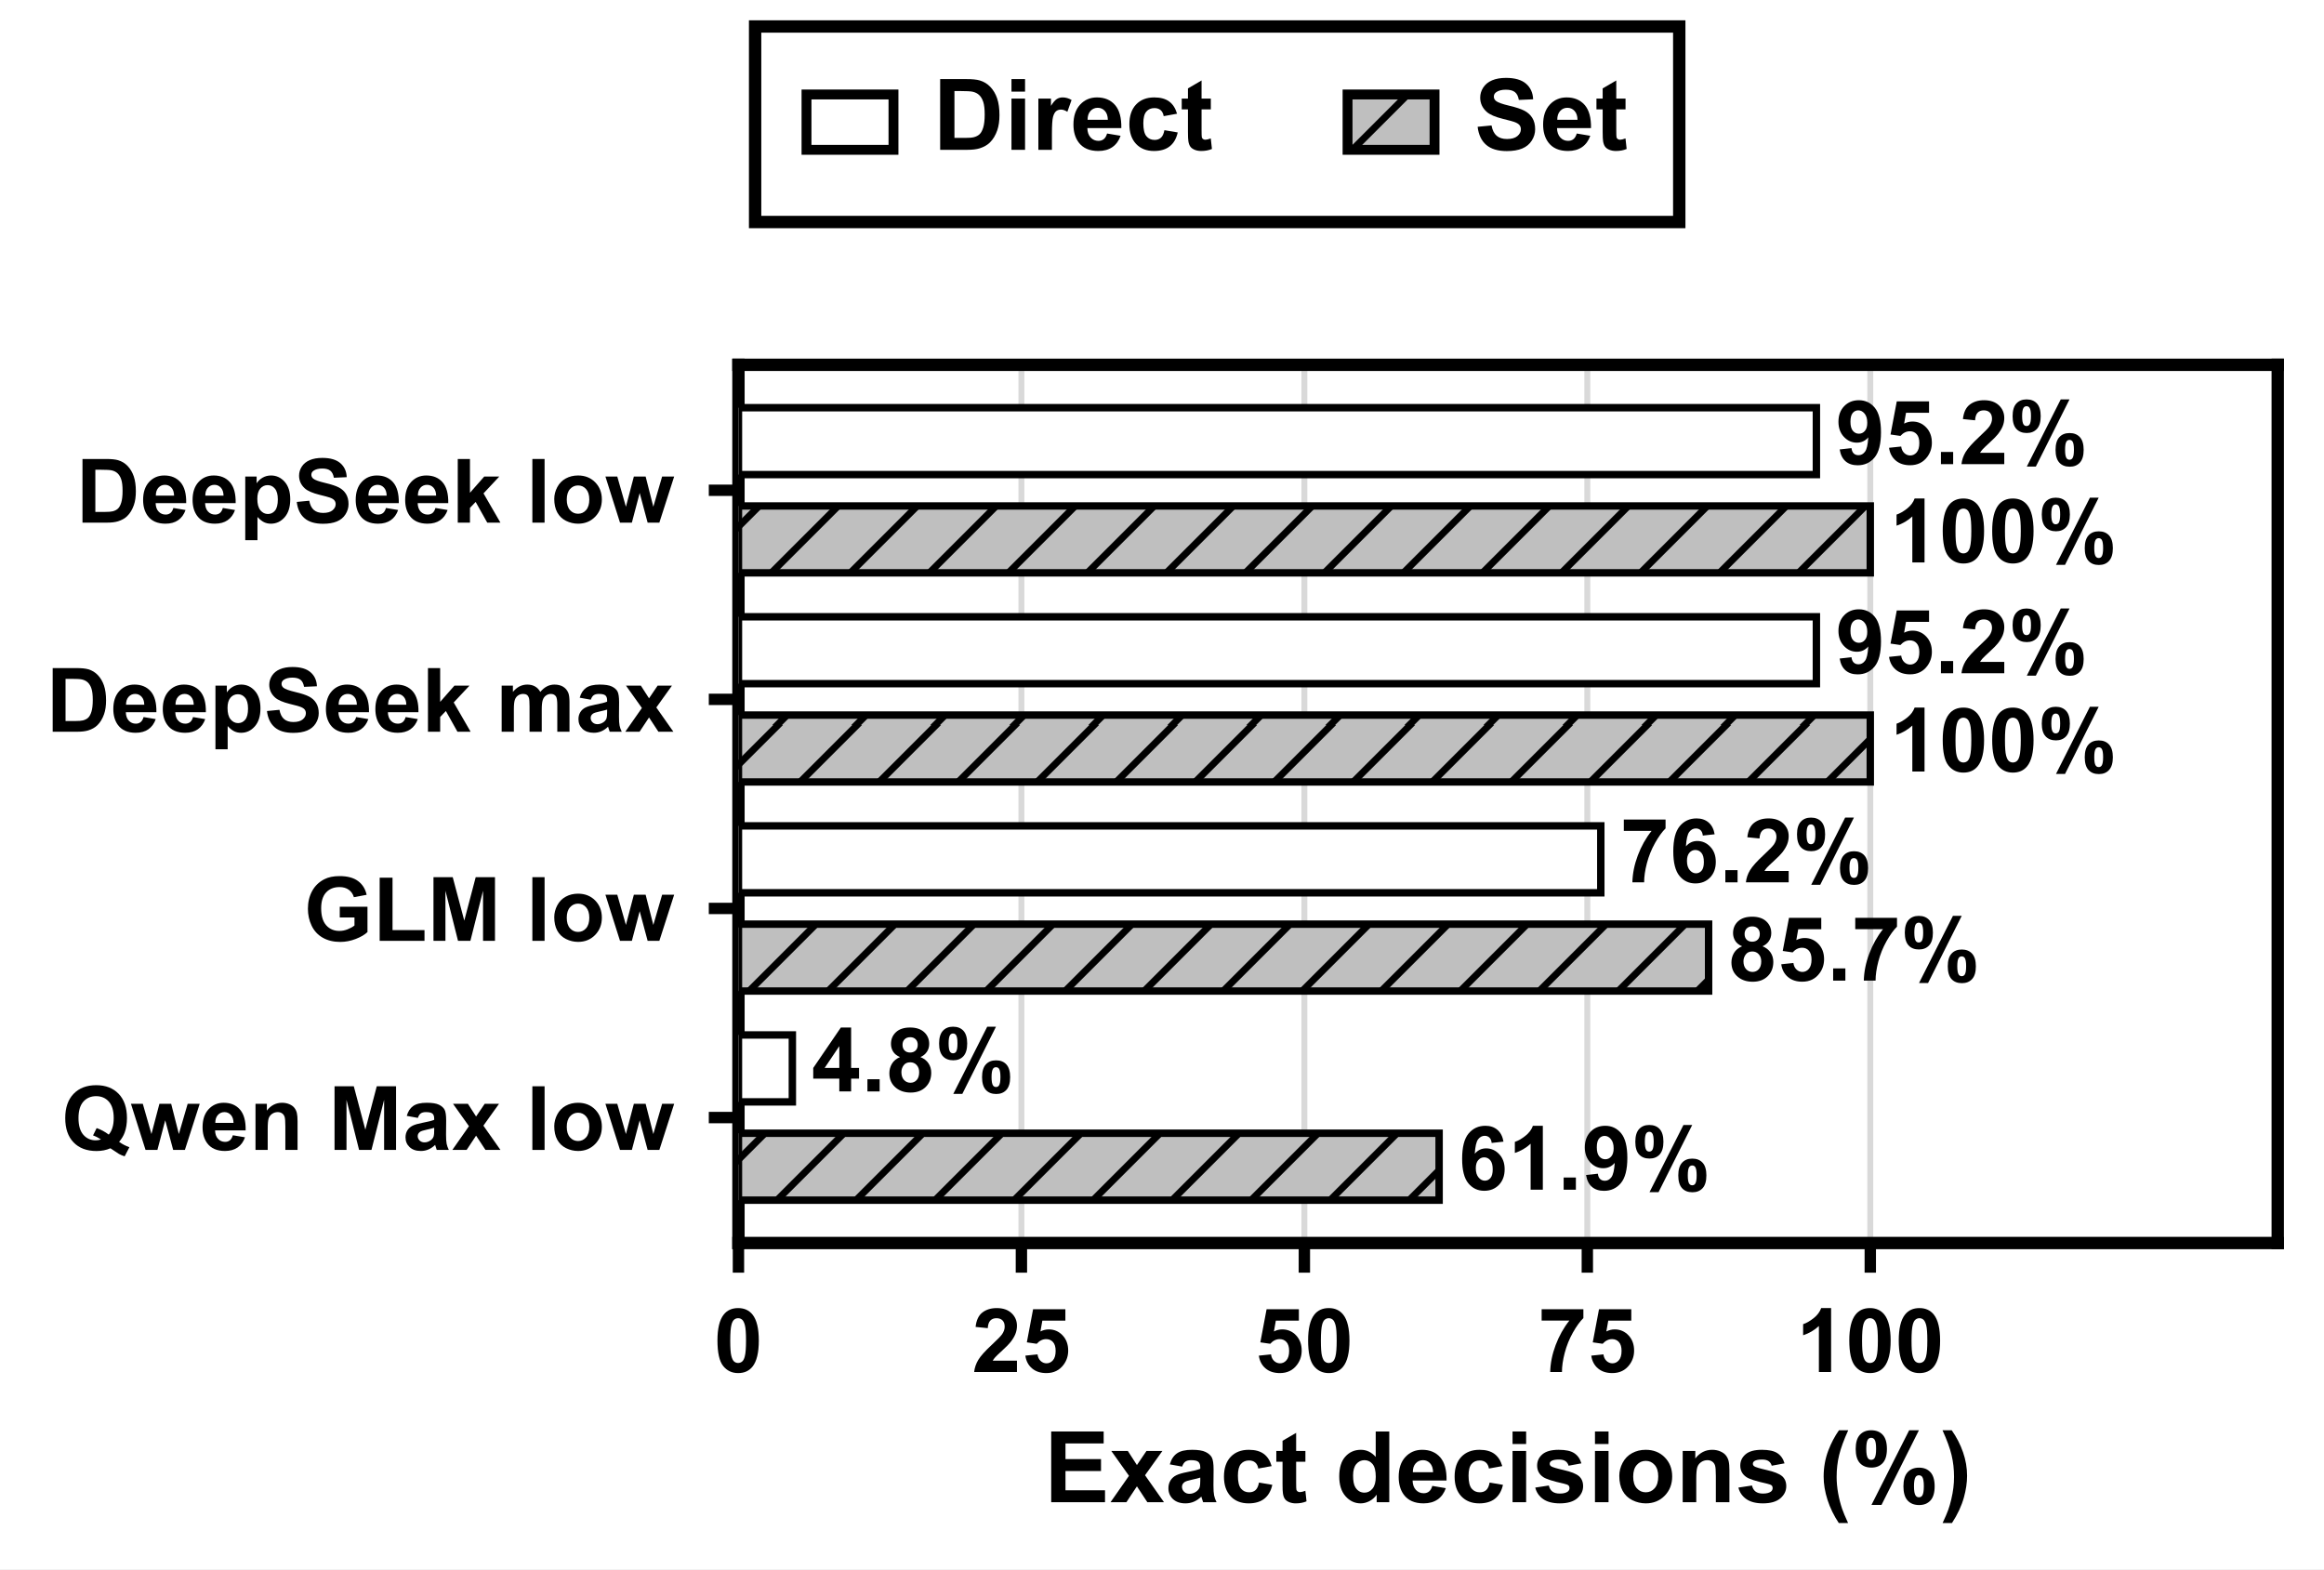
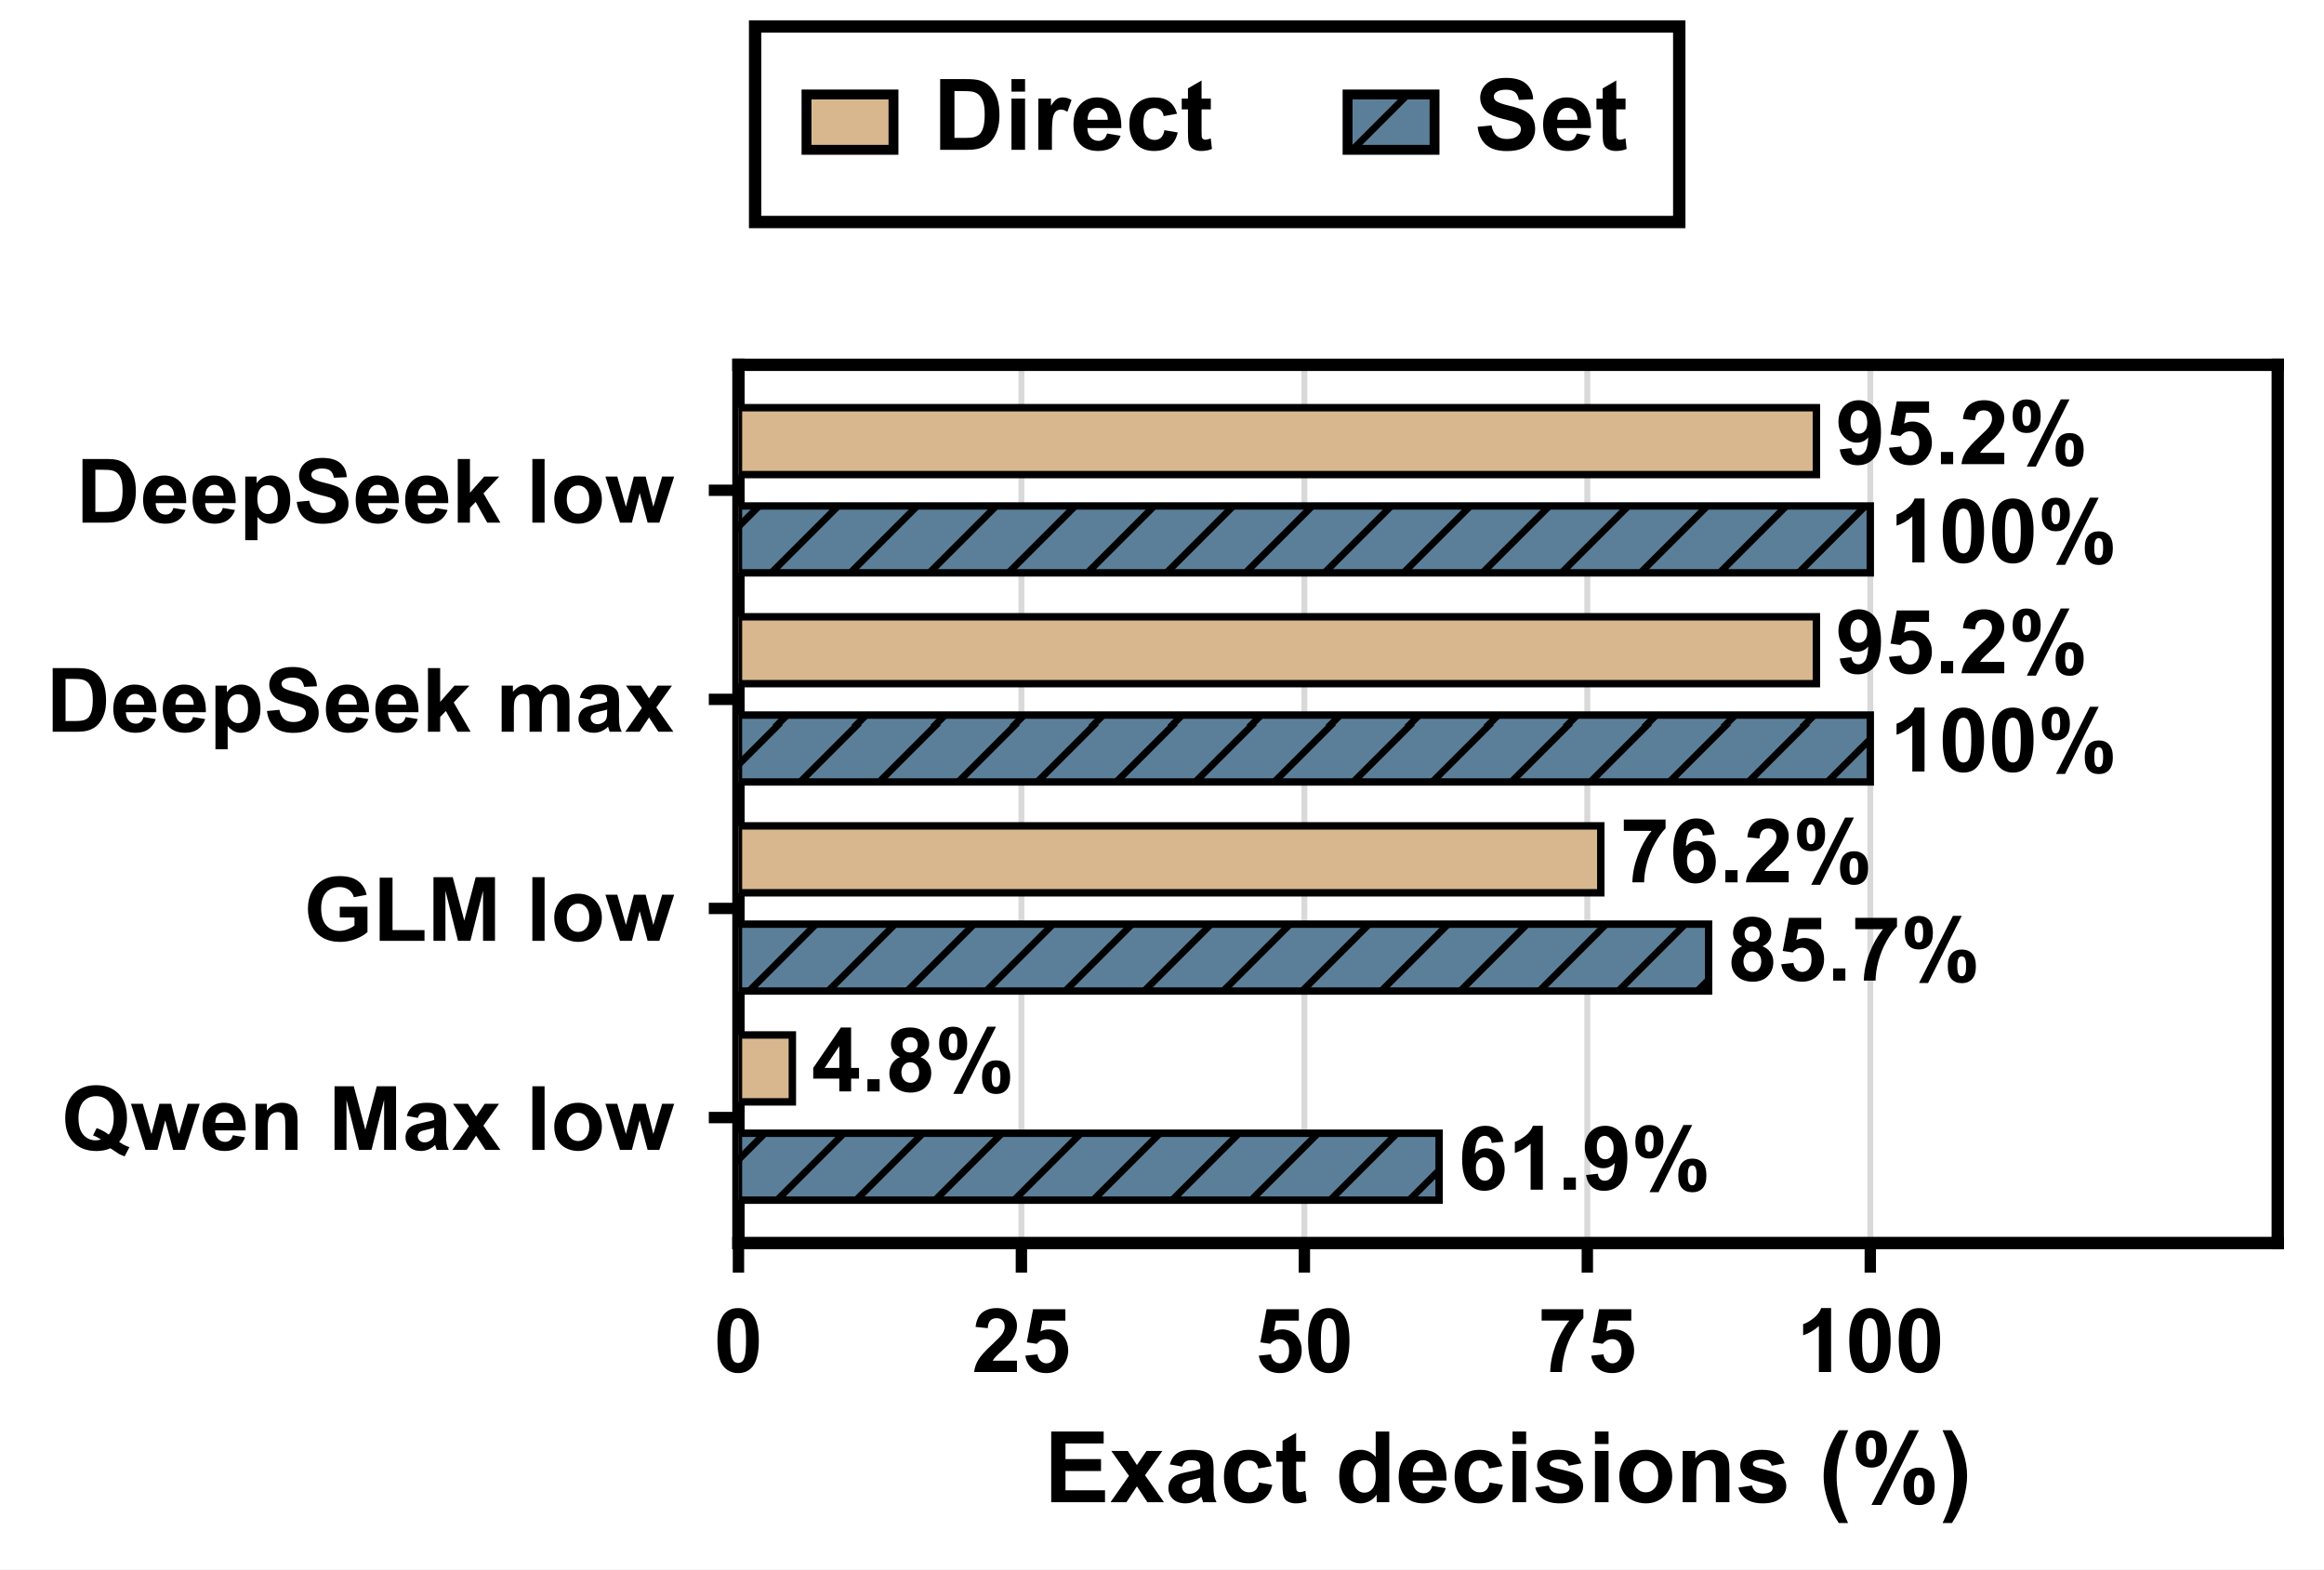
<svg xmlns="http://www.w3.org/2000/svg" xmlns:xlink="http://www.w3.org/1999/xlink" width="235.144pt" height="158.788pt" viewBox="0 0 235.144 158.788" version="1.1">
  <defs>
    <style type="text/css">*{stroke-linejoin: round; stroke-linecap: butt}</style>
  </defs>
  <g id="figure_1">
    <g id="patch_1">
      <path d="M 0 158.788  L 235.144 158.788  L 235.144 0  L 0 0  z " style="fill: #ffffff" />
    </g>
    <g id="axes_1">
      <g id="patch_2">
        <path d="M 74.717 125.777  L 230.464 125.777  L 230.464 36.914  L 74.717 36.914  z " style="fill: #ffffff" />
      </g>
      <g id="matplotlib.axis_1">
        <g id="xtick_1">
          <g id="line2d_1">
-             <path d="M 74.717 125.777  L 74.717 36.914  " clip-path="url(#p989988ab02)" style="fill: none; stroke: #d9d9d9; stroke-width: 0.6; stroke-linecap: round" />
+             <path d="M 74.717 125.777  L 74.717 36.914  " clip-path="url(#p3ed8a29fcd)" style="fill: none; stroke: #d9d9d9; stroke-width: 0.6; stroke-linecap: round" />
          </g>
          <g id="line2d_2">
            <defs>
-               <path id="mf1ae129753" d="M 0 0  L 0 3  " style="stroke: #000000; stroke-width: 1.15" />
+               <path id="m4272222b50" d="M 0 0  L 0 3  " style="stroke: #000000; stroke-width: 1.15" />
            </defs>
            <g>
-               <use xlink:href="#mf1ae129753" x="74.717" y="125.777" style="stroke: #000000; stroke-width: 1.15" />
+               <use xlink:href="#m4272222b50" x="74.717" y="125.777" style="stroke: #000000; stroke-width: 1.15" />
            </g>
          </g>
          <g id="text_1">
            <g transform="translate(72.21477 138.829) scale(0.09 -0.09)">
              <defs>
                <path id="Arial-BoldMT-13" d="M 1756 4600  Q 2422 4600 2797 4125  Q 3244 3563 3244 2259  Q 3244 959 2794 391  Q 2422 -78 1756 -78  Q 1088 -78 678 436  Q 269 950 269 2269  Q 269 3563 719 4131  Q 1091 4600 1756 4600  z M 1756 3872  Q 1597 3872 1472 3770  Q 1347 3669 1278 3406  Q 1188 3066 1188 2259  Q 1188 1453 1269 1151  Q 1350 850 1473 750  Q 1597 650 1756 650  Q 1916 650 2041 751  Q 2166 853 2234 1116  Q 2325 1453 2325 2259  Q 2325 3066 2244 3367  Q 2163 3669 2039 3770  Q 1916 3872 1756 3872  z " transform="scale(0.015625)" />
              </defs>
              <use xlink:href="#Arial-BoldMT-13" />
            </g>
          </g>
        </g>
        <g id="xtick_2">
          <g id="line2d_3">
-             <path d="M 103.347 125.777  L 103.347 36.914  " clip-path="url(#p989988ab02)" style="fill: none; stroke: #d9d9d9; stroke-width: 0.6; stroke-linecap: round" />
+             <path d="M 103.347 125.777  L 103.347 36.914  " clip-path="url(#p3ed8a29fcd)" style="fill: none; stroke: #d9d9d9; stroke-width: 0.6; stroke-linecap: round" />
          </g>
          <g id="line2d_4">
            <g>
-               <use xlink:href="#mf1ae129753" x="103.347" y="125.777" style="stroke: #000000; stroke-width: 1.15" />
+               <use xlink:href="#m4272222b50" x="103.347" y="125.777" style="stroke: #000000; stroke-width: 1.15" />
            </g>
          </g>
          <g id="text_2">
            <g transform="translate(98.34227 138.829) scale(0.09 -0.09)">
              <defs>
                <path id="Arial-BoldMT-15" d="M 3238 816  L 3238 0  L 159 0  Q 209 463 459 877  Q 709 1291 1447 1975  Q 2041 2528 2175 2725  Q 2356 2997 2356 3263  Q 2356 3556 2198 3714  Q 2041 3872 1763 3872  Q 1488 3872 1325 3706  Q 1163 3541 1138 3156  L 263 3244  Q 341 3969 753 4284  Q 1166 4600 1784 4600  Q 2463 4600 2850 4234  Q 3238 3869 3238 3325  Q 3238 3016 3127 2736  Q 3016 2456 2775 2150  Q 2616 1947 2200 1565  Q 1784 1184 1673 1059  Q 1563 934 1494 816  L 3238 816  z " transform="scale(0.015625)" />
                <path id="Arial-BoldMT-18" d="M 284 1178  L 1159 1269  Q 1197 972 1381 798  Q 1566 625 1806 625  Q 2081 625 2272 848  Q 2463 1072 2463 1522  Q 2463 1944 2273 2155  Q 2084 2366 1781 2366  Q 1403 2366 1103 2031  L 391 2134  L 841 4519  L 3163 4519  L 3163 3697  L 1506 3697  L 1369 2919  Q 1663 3066 1969 3066  Q 2553 3066 2959 2641  Q 3366 2216 3366 1538  Q 3366 972 3038 528  Q 2591 -78 1797 -78  Q 1163 -78 763 262  Q 363 603 284 1178  z " transform="scale(0.015625)" />
              </defs>
              <use xlink:href="#Arial-BoldMT-15" />
              <use xlink:href="#Arial-BoldMT-18" transform="translate(55.60938 0)" />
            </g>
          </g>
        </g>
        <g id="xtick_3">
          <g id="line2d_5">
-             <path d="M 131.977 125.777  L 131.977 36.914  " clip-path="url(#p989988ab02)" style="fill: none; stroke: #d9d9d9; stroke-width: 0.6; stroke-linecap: round" />
+             <path d="M 131.977 125.777  L 131.977 36.914  " clip-path="url(#p3ed8a29fcd)" style="fill: none; stroke: #d9d9d9; stroke-width: 0.6; stroke-linecap: round" />
          </g>
          <g id="line2d_6">
            <g>
-               <use xlink:href="#mf1ae129753" x="131.977" y="125.777" style="stroke: #000000; stroke-width: 1.15" />
+               <use xlink:href="#m4272222b50" x="131.977" y="125.777" style="stroke: #000000; stroke-width: 1.15" />
            </g>
          </g>
          <g id="text_3">
            <g transform="translate(126.9722 138.829) scale(0.09 -0.09)">
              <use xlink:href="#Arial-BoldMT-18" />
              <use xlink:href="#Arial-BoldMT-13" transform="translate(55.60938 0)" />
            </g>
          </g>
        </g>
        <g id="xtick_4">
          <g id="line2d_7">
-             <path d="M 160.607 125.777  L 160.607 36.914  " clip-path="url(#p989988ab02)" style="fill: none; stroke: #d9d9d9; stroke-width: 0.6; stroke-linecap: round" />
+             <path d="M 160.607 125.777  L 160.607 36.914  " clip-path="url(#p3ed8a29fcd)" style="fill: none; stroke: #d9d9d9; stroke-width: 0.6; stroke-linecap: round" />
          </g>
          <g id="line2d_8">
            <g>
-               <use xlink:href="#mf1ae129753" x="160.607" y="125.777" style="stroke: #000000; stroke-width: 1.15" />
+               <use xlink:href="#m4272222b50" x="160.607" y="125.777" style="stroke: #000000; stroke-width: 1.15" />
            </g>
          </g>
          <g id="text_4">
            <g transform="translate(155.6021 138.829) scale(0.09 -0.09)">
              <defs>
                <path id="Arial-BoldMT-1a" d="M 272 3703  L 272 4519  L 3275 4519  L 3275 3881  Q 2903 3516 2518 2831  Q 2134 2147 1932 1376  Q 1731 606 1734 0  L 888 0  Q 909 950 1279 1937  Q 1650 2925 2269 3703  L 272 3703  z " transform="scale(0.015625)" />
              </defs>
              <use xlink:href="#Arial-BoldMT-1a" />
              <use xlink:href="#Arial-BoldMT-18" transform="translate(55.60938 0)" />
            </g>
          </g>
        </g>
        <g id="xtick_5">
          <g id="line2d_9">
-             <path d="M 189.237 125.777  L 189.237 36.914  " clip-path="url(#p989988ab02)" style="fill: none; stroke: #d9d9d9; stroke-width: 0.6; stroke-linecap: round" />
+             <path d="M 189.237 125.777  L 189.237 36.914  " clip-path="url(#p3ed8a29fcd)" style="fill: none; stroke: #d9d9d9; stroke-width: 0.6; stroke-linecap: round" />
          </g>
          <g id="line2d_10">
            <g>
-               <use xlink:href="#mf1ae129753" x="189.237" y="125.777" style="stroke: #000000; stroke-width: 1.15" />
+               <use xlink:href="#m4272222b50" x="189.237" y="125.777" style="stroke: #000000; stroke-width: 1.15" />
            </g>
          </g>
          <g id="text_5">
            <g transform="translate(181.7296 138.829) scale(0.09 -0.09)">
              <defs>
                <path id="Arial-BoldMT-14" d="M 2519 0  L 1641 0  L 1641 3309  Q 1159 2859 506 2644  L 506 3441  Q 850 3553 1253 3867  Q 1656 4181 1806 4600  L 2519 4600  L 2519 0  z " transform="scale(0.015625)" />
              </defs>
              <use xlink:href="#Arial-BoldMT-14" />
              <use xlink:href="#Arial-BoldMT-13" transform="translate(55.60938 0)" />
              <use xlink:href="#Arial-BoldMT-13" transform="translate(111.2188 0)" />
            </g>
          </g>
        </g>
        <g id="text_6">
          <g transform="translate(105.6336 152.0034) scale(0.1 -0.1)">
            <defs>
              <path id="Arial-BoldMT-28" d="M 466 0  L 466 4581  L 3863 4581  L 3863 3806  L 1391 3806  L 1391 2791  L 3691 2791  L 3691 2019  L 1391 2019  L 1391 772  L 3950 772  L 3950 0  L 466 0  z " transform="scale(0.015625)" />
              <path id="Arial-BoldMT-5b" d="M 38 0  L 1234 1709  L 88 3319  L 1159 3319  L 1747 2406  L 2366 3319  L 3397 3319  L 2272 1747  L 3500 0  L 2422 0  L 1747 1028  L 1066 0  L 38 0  z " transform="scale(0.015625)" />
              <path id="Arial-BoldMT-44" d="M 1116 2306  L 319 2450  Q 453 2931 781 3162  Q 1109 3394 1756 3394  Q 2344 3394 2631 3255  Q 2919 3116 3036 2902  Q 3153 2688 3153 2116  L 3144 1091  Q 3144 653 3186 445  Q 3228 238 3344 0  L 2475 0  Q 2441 88 2391 259  Q 2369 338 2359 363  Q 2134 144 1878 34  Q 1622 -75 1331 -75  Q 819 -75 523 203  Q 228 481 228 906  Q 228 1188 362 1408  Q 497 1628 739 1745  Q 981 1863 1438 1950  Q 2053 2066 2291 2166  L 2291 2253  Q 2291 2506 2166 2614  Q 2041 2722 1694 2722  Q 1459 2722 1328 2630  Q 1197 2538 1116 2306  z M 2291 1594  Q 2122 1538 1756 1459  Q 1391 1381 1278 1306  Q 1106 1184 1106 997  Q 1106 813 1243 678  Q 1381 544 1594 544  Q 1831 544 2047 700  Q 2206 819 2256 991  Q 2291 1103 2291 1419  L 2291 1594  z " transform="scale(0.015625)" />
              <path id="Arial-BoldMT-46" d="M 3353 2338  L 2488 2181  Q 2444 2441 2289 2572  Q 2134 2703 1888 2703  Q 1559 2703 1364 2476  Q 1169 2250 1169 1719  Q 1169 1128 1367 884  Q 1566 641 1900 641  Q 2150 641 2309 783  Q 2469 925 2534 1272  L 3397 1125  Q 3263 531 2881 228  Q 2500 -75 1859 -75  Q 1131 -75 698 384  Q 266 844 266 1656  Q 266 2478 700 2936  Q 1134 3394 1875 3394  Q 2481 3394 2839 3133  Q 3197 2872 3353 2338  z " transform="scale(0.015625)" />
              <path id="Arial-BoldMT-57" d="M 1981 3319  L 1981 2619  L 1381 2619  L 1381 1281  Q 1381 875 1398 808  Q 1416 741 1477 697  Q 1538 653 1625 653  Q 1747 653 1978 738  L 2053 56  Q 1747 -75 1359 -75  Q 1122 -75 931 4  Q 741 84 652 211  Q 563 338 528 553  Q 500 706 500 1172  L 500 2619  L 97 2619  L 97 3319  L 500 3319  L 500 3978  L 1381 4491  L 1381 3319  L 1981 3319  z " transform="scale(0.015625)" />
              <path id="Arial-BoldMT-3" transform="scale(0.015625)" />
              <path id="Arial-BoldMT-47" d="M 3503 0  L 2688 0  L 2688 488  Q 2484 203 2207 64  Q 1931 -75 1650 -75  Q 1078 -75 670 386  Q 263 847 263 1672  Q 263 2516 659 2955  Q 1056 3394 1663 3394  Q 2219 3394 2625 2931  L 2625 4581  L 3503 4581  L 3503 0  z M 1159 1731  Q 1159 1200 1306 963  Q 1519 619 1900 619  Q 2203 619 2415 876  Q 2628 1134 2628 1647  Q 2628 2219 2422 2470  Q 2216 2722 1894 2722  Q 1581 2722 1370 2473  Q 1159 2225 1159 1731  z " transform="scale(0.015625)" />
              <path id="Arial-BoldMT-48" d="M 2381 1056  L 3256 909  Q 3088 428 2723 176  Q 2359 -75 1813 -75  Q 947 -75 531 491  Q 203 944 203 1634  Q 203 2459 634 2926  Q 1066 3394 1725 3394  Q 2466 3394 2894 2905  Q 3322 2416 3303 1406  L 1103 1406  Q 1113 1016 1316 798  Q 1519 581 1822 581  Q 2028 581 2168 693  Q 2309 806 2381 1056  z M 2431 1944  Q 2422 2325 2234 2523  Q 2047 2722 1778 2722  Q 1491 2722 1303 2513  Q 1116 2303 1119 1944  L 2431 1944  z " transform="scale(0.015625)" />
              <path id="Arial-BoldMT-4c" d="M 459 3769  L 459 4581  L 1338 4581  L 1338 3769  L 459 3769  z M 459 0  L 459 3319  L 1338 3319  L 1338 0  L 459 0  z " transform="scale(0.015625)" />
              <path id="Arial-BoldMT-56" d="M 150 947  L 1031 1081  Q 1088 825 1259 692  Q 1431 559 1741 559  Q 2081 559 2253 684  Q 2369 772 2369 919  Q 2369 1019 2306 1084  Q 2241 1147 2013 1200  Q 950 1434 666 1628  Q 272 1897 272 2375  Q 272 2806 612 3100  Q 953 3394 1669 3394  Q 2350 3394 2681 3172  Q 3013 2950 3138 2516  L 2309 2363  Q 2256 2556 2107 2659  Q 1959 2763 1684 2763  Q 1338 2763 1188 2666  Q 1088 2597 1088 2488  Q 1088 2394 1175 2328  Q 1294 2241 1995 2081  Q 2697 1922 2975 1691  Q 3250 1456 3250 1038  Q 3250 581 2869 253  Q 2488 -75 1741 -75  Q 1063 -75 667 200  Q 272 475 150 947  z " transform="scale(0.015625)" />
              <path id="Arial-BoldMT-52" d="M 256 1706  Q 256 2144 472 2553  Q 688 2963 1083 3178  Q 1478 3394 1966 3394  Q 2719 3394 3200 2905  Q 3681 2416 3681 1669  Q 3681 916 3195 420  Q 2709 -75 1972 -75  Q 1516 -75 1102 131  Q 688 338 472 736  Q 256 1134 256 1706  z M 1156 1659  Q 1156 1166 1390 903  Q 1625 641 1969 641  Q 2313 641 2545 903  Q 2778 1166 2778 1666  Q 2778 2153 2545 2415  Q 2313 2678 1969 2678  Q 1625 2678 1390 2415  Q 1156 2153 1156 1659  z " transform="scale(0.015625)" />
              <path id="Arial-BoldMT-51" d="M 3478 0  L 2600 0  L 2600 1694  Q 2600 2231 2544 2389  Q 2488 2547 2361 2634  Q 2234 2722 2056 2722  Q 1828 2722 1647 2597  Q 1466 2472 1398 2265  Q 1331 2059 1331 1503  L 1331 0  L 453 0  L 453 3319  L 1269 3319  L 1269 2831  Q 1703 3394 2363 3394  Q 2653 3394 2893 3289  Q 3134 3184 3257 3021  Q 3381 2859 3429 2653  Q 3478 2447 3478 2063  L 3478 0  z " transform="scale(0.015625)" />
              <path id="Arial-BoldMT-b" d="M 1916 -1347  L 1313 -1347  Q 834 -625 584 153  Q 334 931 334 1659  Q 334 2563 644 3369  Q 913 4069 1325 4659  L 1925 4659  Q 1497 3713 1336 3048  Q 1175 2384 1175 1641  Q 1175 1128 1270 590  Q 1366 53 1531 -431  Q 1641 -750 1916 -1347  z " transform="scale(0.015625)" />
              <path id="Arial-BoldMT-8" d="M 278 3450  Q 278 4066 548 4362  Q 819 4659 1281 4659  Q 1759 4659 2029 4364  Q 2300 4069 2300 3450  Q 2300 2834 2029 2537  Q 1759 2241 1297 2241  Q 819 2241 548 2536  Q 278 2831 278 3450  z M 963 3456  Q 963 3009 1066 2856  Q 1144 2744 1281 2744  Q 1422 2744 1500 2856  Q 1600 3009 1600 3456  Q 1600 3903 1500 4053  Q 1422 4169 1281 4169  Q 1144 4169 1066 4056  Q 963 3903 963 3456  z M 1950 -175  L 1300 -175  L 3741 4659  L 4372 4659  L 1950 -175  z M 3369 1028  Q 3369 1644 3639 1941  Q 3909 2238 4378 2238  Q 4850 2238 5120 1941  Q 5391 1644 5391 1028  Q 5391 409 5120 112  Q 4850 -184 4388 -184  Q 3909 -184 3639 112  Q 3369 409 3369 1028  z M 4053 1031  Q 4053 584 4156 434  Q 4234 319 4372 319  Q 4513 319 4588 431  Q 4691 584 4691 1031  Q 4691 1478 4591 1631  Q 4513 1744 4372 1744  Q 4231 1744 4156 1631  Q 4053 1478 4053 1031  z " transform="scale(0.015625)" />
              <path id="Arial-BoldMT-c" d="M 216 -1347  Q 475 -791 581 -494  Q 688 -197 778 190  Q 869 578 912 926  Q 956 1275 956 1641  Q 956 2384 797 3048  Q 638 3713 209 4659  L 806 4659  Q 1278 3988 1539 3234  Q 1800 2481 1800 1706  Q 1800 1053 1594 306  Q 1359 -531 822 -1347  L 216 -1347  z " transform="scale(0.015625)" />
            </defs>
            <use xlink:href="#Arial-BoldMT-28" />
            <use xlink:href="#Arial-BoldMT-5b" transform="translate(66.70312 0)" />
            <use xlink:href="#Arial-BoldMT-44" transform="translate(122.3125 0)" />
            <use xlink:href="#Arial-BoldMT-46" transform="translate(177.9219 0)" />
            <use xlink:href="#Arial-BoldMT-57" transform="translate(233.5312 0)" />
            <use xlink:href="#Arial-BoldMT-3" transform="translate(266.8281 0)" />
            <use xlink:href="#Arial-BoldMT-47" transform="translate(294.6094 0)" />
            <use xlink:href="#Arial-BoldMT-48" transform="translate(355.6875 0)" />
            <use xlink:href="#Arial-BoldMT-46" transform="translate(411.2969 0)" />
            <use xlink:href="#Arial-BoldMT-4c" transform="translate(466.9062 0)" />
            <use xlink:href="#Arial-BoldMT-56" transform="translate(494.6875 0)" />
            <use xlink:href="#Arial-BoldMT-4c" transform="translate(550.2969 0)" />
            <use xlink:href="#Arial-BoldMT-52" transform="translate(578.0781 0)" />
            <use xlink:href="#Arial-BoldMT-51" transform="translate(639.1562 0)" />
            <use xlink:href="#Arial-BoldMT-56" transform="translate(700.2344 0)" />
            <use xlink:href="#Arial-BoldMT-3" transform="translate(755.8438 0)" />
            <use xlink:href="#Arial-BoldMT-b" transform="translate(783.625 0)" />
            <use xlink:href="#Arial-BoldMT-8" transform="translate(816.9219 0)" />
            <use xlink:href="#Arial-BoldMT-c" transform="translate(905.8438 0)" />
          </g>
        </g>
      </g>
      <g id="matplotlib.axis_2">
        <g id="ytick_1">
          <g id="line2d_11">
            <defs>
-               <path id="mde86f73cc8" d="M 0 0  L -3 0  " style="stroke: #000000; stroke-width: 1.15" />
+               <path id="m318acb048e" d="M 0 0  L -3 0  " style="stroke: #000000; stroke-width: 1.15" />
            </defs>
            <g>
-               <use xlink:href="#mde86f73cc8" x="74.717" y="49.609" style="stroke: #000000; stroke-width: 1.15" />
+               <use xlink:href="#m318acb048e" x="74.717" y="49.609" style="stroke: #000000; stroke-width: 1.15" />
            </g>
          </g>
          <g id="text_7">
            <g transform="translate(7.695 52.88515) scale(0.09 -0.09)">
              <defs>
                <path id="Arial-BoldMT-27" d="M 463 4581  L 2153 4581  Q 2725 4581 3025 4494  Q 3428 4375 3715 4072  Q 4003 3769 4153 3330  Q 4303 2891 4303 2247  Q 4303 1681 4163 1272  Q 3991 772 3672 463  Q 3431 228 3022 97  Q 2716 0 2203 0  L 463 0  L 463 4581  z M 1388 3806  L 1388 772  L 2078 772  Q 2466 772 2638 816  Q 2863 872 3011 1006  Q 3159 1141 3253 1448  Q 3347 1756 3347 2288  Q 3347 2819 3253 3103  Q 3159 3388 2990 3547  Q 2822 3706 2563 3763  Q 2369 3806 1803 3806  L 1388 3806  z " transform="scale(0.015625)" />
                <path id="Arial-BoldMT-53" d="M 434 3319  L 1253 3319  L 1253 2831  Q 1413 3081 1684 3237  Q 1956 3394 2288 3394  Q 2866 3394 3269 2941  Q 3672 2488 3672 1678  Q 3672 847 3265 386  Q 2859 -75 2281 -75  Q 2006 -75 1782 34  Q 1559 144 1313 409  L 1313 -1263  L 434 -1263  L 434 3319  z M 1303 1716  Q 1303 1156 1525 889  Q 1747 622 2066 622  Q 2372 622 2575 867  Q 2778 1113 2778 1672  Q 2778 2194 2568 2447  Q 2359 2700 2050 2700  Q 1728 2700 1515 2451  Q 1303 2203 1303 1716  z " transform="scale(0.015625)" />
                <path id="Arial-BoldMT-36" d="M 231 1491  L 1131 1578  Q 1213 1125 1461 912  Q 1709 700 2131 700  Q 2578 700 2804 889  Q 3031 1078 3031 1331  Q 3031 1494 2936 1608  Q 2841 1722 2603 1806  Q 2441 1863 1863 2006  Q 1119 2191 819 2459  Q 397 2838 397 3381  Q 397 3731 595 4036  Q 794 4341 1167 4500  Q 1541 4659 2069 4659  Q 2931 4659 3367 4281  Q 3803 3903 3825 3272  L 2900 3231  Q 2841 3584 2645 3739  Q 2450 3894 2059 3894  Q 1656 3894 1428 3728  Q 1281 3622 1281 3444  Q 1281 3281 1419 3166  Q 1594 3019 2269 2859  Q 2944 2700 3267 2529  Q 3591 2359 3773 2064  Q 3956 1769 3956 1334  Q 3956 941 3737 597  Q 3519 253 3119 86  Q 2719 -81 2122 -81  Q 1253 -81 787 320  Q 322 722 231 1491  z " transform="scale(0.015625)" />
                <path id="Arial-BoldMT-4e" d="M 428 0  L 428 4581  L 1306 4581  L 1306 2150  L 2334 3319  L 3416 3319  L 2281 2106  L 3497 0  L 2550 0  L 1716 1491  L 1306 1063  L 1306 0  L 428 0  z " transform="scale(0.015625)" />
                <path id="Arial-BoldMT-4f" d="M 459 0  L 459 4581  L 1338 4581  L 1338 0  L 459 0  z " transform="scale(0.015625)" />
                <path id="Arial-BoldMT-5a" d="M 1078 0  L 28 3319  L 881 3319  L 1503 1144  L 2075 3319  L 2922 3319  L 3475 1144  L 4109 3319  L 4975 3319  L 3909 0  L 3066 0  L 2494 2134  L 1931 0  L 1078 0  z " transform="scale(0.015625)" />
              </defs>
              <use xlink:href="#Arial-BoldMT-27" />
              <use xlink:href="#Arial-BoldMT-48" transform="translate(72.21875 0)" />
              <use xlink:href="#Arial-BoldMT-48" transform="translate(127.8281 0)" />
              <use xlink:href="#Arial-BoldMT-53" transform="translate(183.4375 0)" />
              <use xlink:href="#Arial-BoldMT-36" transform="translate(244.5156 0)" />
              <use xlink:href="#Arial-BoldMT-48" transform="translate(311.2188 0)" />
              <use xlink:href="#Arial-BoldMT-48" transform="translate(366.8281 0)" />
              <use xlink:href="#Arial-BoldMT-4e" transform="translate(422.4375 0)" />
              <use xlink:href="#Arial-BoldMT-3" transform="translate(478.0469 0)" />
              <use xlink:href="#Arial-BoldMT-4f" transform="translate(505.8281 0)" />
              <use xlink:href="#Arial-BoldMT-52" transform="translate(533.6094 0)" />
              <use xlink:href="#Arial-BoldMT-5a" transform="translate(594.6875 0)" />
            </g>
          </g>
        </g>
        <g id="ytick_2">
          <g id="line2d_12">
            <g>
-               <use xlink:href="#mde86f73cc8" x="74.717" y="70.767" style="stroke: #000000; stroke-width: 1.15" />
+               <use xlink:href="#m318acb048e" x="74.717" y="70.767" style="stroke: #000000; stroke-width: 1.15" />
            </g>
          </g>
          <g id="text_8">
            <g transform="translate(4.68 74.04287) scale(0.09 -0.09)">
              <defs>
                <path id="Arial-BoldMT-50" d="M 394 3319  L 1203 3319  L 1203 2866  Q 1638 3394 2238 3394  Q 2556 3394 2790 3262  Q 3025 3131 3175 2866  Q 3394 3131 3647 3262  Q 3900 3394 4188 3394  Q 4553 3394 4806 3245  Q 5059 3097 5184 2809  Q 5275 2597 5275 2122  L 5275 0  L 4397 0  L 4397 1897  Q 4397 2391 4306 2534  Q 4184 2722 3931 2722  Q 3747 2722 3584 2609  Q 3422 2497 3350 2280  Q 3278 2063 3278 1594  L 3278 0  L 2400 0  L 2400 1819  Q 2400 2303 2353 2443  Q 2306 2584 2207 2653  Q 2109 2722 1941 2722  Q 1738 2722 1575 2612  Q 1413 2503 1342 2297  Q 1272 2091 1272 1613  L 1272 0  L 394 0  L 394 3319  z " transform="scale(0.015625)" />
              </defs>
              <use xlink:href="#Arial-BoldMT-27" />
              <use xlink:href="#Arial-BoldMT-48" transform="translate(72.21875 0)" />
              <use xlink:href="#Arial-BoldMT-48" transform="translate(127.8281 0)" />
              <use xlink:href="#Arial-BoldMT-53" transform="translate(183.4375 0)" />
              <use xlink:href="#Arial-BoldMT-36" transform="translate(244.5156 0)" />
              <use xlink:href="#Arial-BoldMT-48" transform="translate(311.2188 0)" />
              <use xlink:href="#Arial-BoldMT-48" transform="translate(366.8281 0)" />
              <use xlink:href="#Arial-BoldMT-4e" transform="translate(422.4375 0)" />
              <use xlink:href="#Arial-BoldMT-3" transform="translate(478.0469 0)" />
              <use xlink:href="#Arial-BoldMT-50" transform="translate(505.8281 0)" />
              <use xlink:href="#Arial-BoldMT-44" transform="translate(594.75 0)" />
              <use xlink:href="#Arial-BoldMT-5b" transform="translate(650.3594 0)" />
            </g>
          </g>
        </g>
        <g id="ytick_3">
          <g id="line2d_13">
            <g>
-               <use xlink:href="#mde86f73cc8" x="74.717" y="91.924" style="stroke: #000000; stroke-width: 1.15" />
+               <use xlink:href="#m318acb048e" x="74.717" y="91.924" style="stroke: #000000; stroke-width: 1.15" />
            </g>
          </g>
          <g id="text_9">
            <g transform="translate(30.72516 95.20058) scale(0.09 -0.09)">
              <defs>
                <path id="Arial-BoldMT-2a" d="M 2597 1684  L 2597 2456  L 4591 2456  L 4591 631  Q 4300 350 3748 136  Q 3197 -78 2631 -78  Q 1913 -78 1378 223  Q 844 525 575 1086  Q 306 1647 306 2306  Q 306 3022 606 3578  Q 906 4134 1484 4431  Q 1925 4659 2581 4659  Q 3434 4659 3914 4301  Q 4394 3944 4531 3313  L 3613 3141  Q 3516 3478 3248 3673  Q 2981 3869 2581 3869  Q 1975 3869 1617 3484  Q 1259 3100 1259 2344  Q 1259 1528 1621 1120  Q 1984 713 2572 713  Q 2863 713 3155 827  Q 3447 941 3656 1103  L 3656 1684  L 2597 1684  z " transform="scale(0.015625)" />
                <path id="Arial-BoldMT-2f" d="M 491 0  L 491 4544  L 1416 4544  L 1416 772  L 3716 772  L 3716 0  L 491 0  z " transform="scale(0.015625)" />
                <path id="Arial-BoldMT-30" d="M 453 0  L 453 4581  L 1838 4581  L 2669 1456  L 3491 4581  L 4878 4581  L 4878 0  L 4019 0  L 4019 3606  L 3109 0  L 2219 0  L 1313 3606  L 1313 0  L 453 0  z " transform="scale(0.015625)" />
              </defs>
              <use xlink:href="#Arial-BoldMT-2a" />
              <use xlink:href="#Arial-BoldMT-2f" transform="translate(77.78125 0)" />
              <use xlink:href="#Arial-BoldMT-30" transform="translate(138.8594 0)" />
              <use xlink:href="#Arial-BoldMT-3" transform="translate(222.1562 0)" />
              <use xlink:href="#Arial-BoldMT-4f" transform="translate(249.9375 0)" />
              <use xlink:href="#Arial-BoldMT-52" transform="translate(277.7188 0)" />
              <use xlink:href="#Arial-BoldMT-5a" transform="translate(338.7969 0)" />
            </g>
          </g>
        </g>
        <g id="ytick_4">
          <g id="line2d_14">
            <g>
-               <use xlink:href="#mde86f73cc8" x="74.717" y="113.082" style="stroke: #000000; stroke-width: 1.15" />
+               <use xlink:href="#m318acb048e" x="74.717" y="113.082" style="stroke: #000000; stroke-width: 1.15" />
            </g>
          </g>
          <g id="text_10">
            <g transform="translate(6.21 116.3583) scale(0.09 -0.09)">
              <defs>
                <path id="Arial-BoldMT-34" d="M 4153 581  Q 4494 338 4894 194  L 4553 -459  Q 4344 -397 4144 -288  Q 4100 -266 3528 119  Q 3078 -78 2531 -78  Q 1475 -78 876 544  Q 278 1166 278 2291  Q 278 3413 878 4036  Q 1478 4659 2506 4659  Q 3525 4659 4122 4036  Q 4719 3413 4719 2291  Q 4719 1697 4553 1247  Q 4428 903 4153 581  z M 3409 1103  Q 3588 1313 3677 1609  Q 3766 1906 3766 2291  Q 3766 3084 3416 3476  Q 3066 3869 2500 3869  Q 1934 3869 1582 3475  Q 1231 3081 1231 2291  Q 1231 1488 1582 1089  Q 1934 691 2472 691  Q 2672 691 2850 756  Q 2569 941 2278 1044  L 2538 1572  Q 2994 1416 3409 1103  z " transform="scale(0.015625)" />
              </defs>
              <use xlink:href="#Arial-BoldMT-34" />
              <use xlink:href="#Arial-BoldMT-5a" transform="translate(77.78125 0)" />
              <use xlink:href="#Arial-BoldMT-48" transform="translate(155.5625 0)" />
              <use xlink:href="#Arial-BoldMT-51" transform="translate(211.1719 0)" />
              <use xlink:href="#Arial-BoldMT-3" transform="translate(272.25 0)" />
              <use xlink:href="#Arial-BoldMT-30" transform="translate(300.0312 0)" />
              <use xlink:href="#Arial-BoldMT-44" transform="translate(383.3281 0)" />
              <use xlink:href="#Arial-BoldMT-5b" transform="translate(438.9375 0)" />
              <use xlink:href="#Arial-BoldMT-3" transform="translate(494.5469 0)" />
              <use xlink:href="#Arial-BoldMT-4f" transform="translate(522.3281 0)" />
              <use xlink:href="#Arial-BoldMT-52" transform="translate(550.1094 0)" />
              <use xlink:href="#Arial-BoldMT-5a" transform="translate(611.1875 0)" />
            </g>
          </g>
        </g>
      </g>
      <g id="patch_3">
        <path d="M 74.717 125.777  L 74.717 36.914  " style="fill: none; stroke: #000000; stroke-width: 1.25; stroke-linejoin: miter; stroke-linecap: square" />
      </g>
      <g id="patch_4">
        <path d="M 230.464 125.777  L 230.464 36.914  " style="fill: none; stroke: #000000; stroke-width: 1.25; stroke-linejoin: miter; stroke-linecap: square" />
      </g>
      <g id="patch_5">
        <path d="M 74.717 125.777  L 230.464 125.777  " style="fill: none; stroke: #000000; stroke-width: 1.25; stroke-linejoin: miter; stroke-linecap: square" />
      </g>
      <g id="patch_6">
        <path d="M 74.717 36.914  L 230.464 36.914  " style="fill: none; stroke: #000000; stroke-width: 1.25; stroke-linejoin: miter; stroke-linecap: square" />
      </g>
      <g id="patch_7">
-         <path d="M 74.717 48.022  L 183.784 48.022  L 183.784 41.252  L 74.717 41.252  z " clip-path="url(#p989988ab02)" style="fill: #ffffff; stroke: #000000; stroke-width: 0.75; stroke-linejoin: miter" />
+         <path d="M 74.717 48.022  L 183.784 48.022  L 183.784 41.252  L 74.717 41.252  z " clip-path="url(#p3ed8a29fcd)" style="fill: #d8b78e; stroke: #000000; stroke-width: 0.75; stroke-linejoin: miter" />
      </g>
      <g id="text_11">
        <g transform="translate(185.7304 46.96607) scale(0.09 -0.09)">
          <defs>
            <path id="Arial-BoldMT-1c" d="M 291 1059  L 1141 1153  Q 1172 894 1303 769  Q 1434 644 1650 644  Q 1922 644 2112 894  Q 2303 1144 2356 1931  Q 2025 1547 1528 1547  Q 988 1547 595 1964  Q 203 2381 203 3050  Q 203 3747 617 4173  Q 1031 4600 1672 4600  Q 2369 4600 2816 4061  Q 3263 3522 3263 2288  Q 3263 1031 2797 475  Q 2331 -81 1584 -81  Q 1047 -81 715 205  Q 384 491 291 1059  z M 2278 2978  Q 2278 3403 2083 3637  Q 1888 3872 1631 3872  Q 1388 3872 1227 3680  Q 1066 3488 1066 3050  Q 1066 2606 1241 2398  Q 1416 2191 1678 2191  Q 1931 2191 2104 2391  Q 2278 2591 2278 2978  z " transform="scale(0.015625)" />
            <path id="Arial-BoldMT-11" d="M 459 0  L 459 878  L 1338 878  L 1338 0  L 459 0  z " transform="scale(0.015625)" />
          </defs>
          <use xlink:href="#Arial-BoldMT-1c" />
          <use xlink:href="#Arial-BoldMT-18" transform="translate(55.60938 0)" />
          <use xlink:href="#Arial-BoldMT-11" transform="translate(111.2188 0)" />
          <use xlink:href="#Arial-BoldMT-15" transform="translate(139 0)" />
          <use xlink:href="#Arial-BoldMT-8" transform="translate(194.6094 0)" />
        </g>
      </g>
      <g id="patch_8">
-         <path d="M 74.717 57.966  L 189.237 57.966  L 189.237 51.196  L 74.717 51.196  z " clip-path="url(#p989988ab02)" style="fill: url(#hac95ee9dd2); stroke: #000000; stroke-width: 0.75; stroke-linejoin: miter" />
+         <path d="M 74.717 57.966  L 189.237 57.966  L 189.237 51.196  L 74.717 51.196  z " clip-path="url(#p3ed8a29fcd)" style="fill: url(#h0c06ac5d2a); stroke: #000000; stroke-width: 0.75; stroke-linejoin: miter" />
      </g>
      <g id="text_12">
        <g transform="translate(191.1837 56.91019) scale(0.09 -0.09)">
          <use xlink:href="#Arial-BoldMT-14" />
          <use xlink:href="#Arial-BoldMT-13" transform="translate(55.60938 0)" />
          <use xlink:href="#Arial-BoldMT-13" transform="translate(111.2188 0)" />
          <use xlink:href="#Arial-BoldMT-8" transform="translate(166.8281 0)" />
        </g>
      </g>
      <g id="patch_9">
-         <path d="M 74.717 69.18  L 183.784 69.18  L 183.784 62.409  L 74.717 62.409  z " clip-path="url(#p989988ab02)" style="fill: #ffffff; stroke: #000000; stroke-width: 0.75; stroke-linejoin: miter" />
+         <path d="M 74.717 69.18  L 183.784 69.18  L 183.784 62.409  L 74.717 62.409  z " clip-path="url(#p3ed8a29fcd)" style="fill: #d8b78e; stroke: #000000; stroke-width: 0.75; stroke-linejoin: miter" />
      </g>
      <g id="text_13">
        <g transform="translate(185.7304 68.12378) scale(0.09 -0.09)">
          <use xlink:href="#Arial-BoldMT-1c" />
          <use xlink:href="#Arial-BoldMT-18" transform="translate(55.60938 0)" />
          <use xlink:href="#Arial-BoldMT-11" transform="translate(111.2188 0)" />
          <use xlink:href="#Arial-BoldMT-15" transform="translate(139 0)" />
          <use xlink:href="#Arial-BoldMT-8" transform="translate(194.6094 0)" />
        </g>
      </g>
      <g id="patch_10">
-         <path d="M 74.717 79.124  L 189.237 79.124  L 189.237 72.354  L 74.717 72.354  z " clip-path="url(#p989988ab02)" style="fill: url(#hac95ee9dd2); stroke: #000000; stroke-width: 0.75; stroke-linejoin: miter" />
+         <path d="M 74.717 79.124  L 189.237 79.124  L 189.237 72.354  L 74.717 72.354  z " clip-path="url(#p3ed8a29fcd)" style="fill: url(#h0c06ac5d2a); stroke: #000000; stroke-width: 0.75; stroke-linejoin: miter" />
      </g>
      <g id="text_14">
        <g transform="translate(191.1837 78.06791) scale(0.09 -0.09)">
          <use xlink:href="#Arial-BoldMT-14" />
          <use xlink:href="#Arial-BoldMT-13" transform="translate(55.60938 0)" />
          <use xlink:href="#Arial-BoldMT-13" transform="translate(111.2188 0)" />
          <use xlink:href="#Arial-BoldMT-8" transform="translate(166.8281 0)" />
        </g>
      </g>
      <g id="patch_11">
-         <path d="M 74.717 90.338  L 161.97 90.338  L 161.97 83.567  L 74.717 83.567  z " clip-path="url(#p989988ab02)" style="fill: #ffffff; stroke: #000000; stroke-width: 0.75; stroke-linejoin: miter" />
+         <path d="M 74.717 90.338  L 161.97 90.338  L 161.97 83.567  L 74.717 83.567  z " clip-path="url(#p3ed8a29fcd)" style="fill: #d8b78e; stroke: #000000; stroke-width: 0.75; stroke-linejoin: miter" />
      </g>
      <g id="text_15">
        <g transform="translate(163.9171 89.2815) scale(0.09 -0.09)">
          <defs>
            <path id="Arial-BoldMT-19" d="M 3247 3459  L 2397 3366  Q 2366 3628 2234 3753  Q 2103 3878 1894 3878  Q 1616 3878 1423 3628  Q 1231 3378 1181 2588  Q 1509 2975 1997 2975  Q 2547 2975 2939 2556  Q 3331 2138 3331 1475  Q 3331 772 2918 347  Q 2506 -78 1859 -78  Q 1166 -78 719 461  Q 272 1000 272 2228  Q 272 3488 737 4044  Q 1203 4600 1947 4600  Q 2469 4600 2811 4308  Q 3153 4016 3247 3459  z M 1256 1544  Q 1256 1116 1453 883  Q 1650 650 1903 650  Q 2147 650 2309 840  Q 2472 1031 2472 1466  Q 2472 1913 2297 2120  Q 2122 2328 1859 2328  Q 1606 2328 1431 2129  Q 1256 1931 1256 1544  z " transform="scale(0.015625)" />
          </defs>
          <use xlink:href="#Arial-BoldMT-1a" />
          <use xlink:href="#Arial-BoldMT-19" transform="translate(55.60938 0)" />
          <use xlink:href="#Arial-BoldMT-11" transform="translate(111.2188 0)" />
          <use xlink:href="#Arial-BoldMT-15" transform="translate(139 0)" />
          <use xlink:href="#Arial-BoldMT-8" transform="translate(194.6094 0)" />
        </g>
      </g>
      <g id="patch_12">
-         <path d="M 74.717 100.282  L 172.877 100.282  L 172.877 93.511  L 74.717 93.511  z " clip-path="url(#p989988ab02)" style="fill: url(#hac95ee9dd2); stroke: #000000; stroke-width: 0.75; stroke-linejoin: miter" />
+         <path d="M 74.717 100.282  L 172.877 100.282  L 172.877 93.511  L 74.717 93.511  z " clip-path="url(#p3ed8a29fcd)" style="fill: url(#h0c06ac5d2a); stroke: #000000; stroke-width: 0.75; stroke-linejoin: miter" />
      </g>
      <g id="text_16">
        <g transform="translate(174.8238 99.22562) scale(0.09 -0.09)">
          <defs>
            <path id="Arial-BoldMT-1b" d="M 1025 2472  Q 684 2616 529 2867  Q 375 3119 375 3419  Q 375 3931 733 4265  Q 1091 4600 1750 4600  Q 2403 4600 2764 4265  Q 3125 3931 3125 3419  Q 3125 3100 2959 2851  Q 2794 2603 2494 2472  Q 2875 2319 3073 2025  Q 3272 1731 3272 1347  Q 3272 713 2867 316  Q 2463 -81 1791 -81  Q 1166 -81 750 247  Q 259 634 259 1309  Q 259 1681 443 1992  Q 628 2303 1025 2472  z M 1206 3356  Q 1206 3094 1354 2947  Q 1503 2800 1750 2800  Q 2000 2800 2150 2948  Q 2300 3097 2300 3359  Q 2300 3606 2151 3754  Q 2003 3903 1759 3903  Q 1506 3903 1356 3753  Q 1206 3603 1206 3356  z M 1125 1394  Q 1125 1031 1311 828  Q 1497 625 1775 625  Q 2047 625 2225 820  Q 2403 1016 2403 1384  Q 2403 1706 2222 1901  Q 2041 2097 1763 2097  Q 1441 2097 1283 1875  Q 1125 1653 1125 1394  z " transform="scale(0.015625)" />
          </defs>
          <use xlink:href="#Arial-BoldMT-1b" />
          <use xlink:href="#Arial-BoldMT-18" transform="translate(55.60938 0)" />
          <use xlink:href="#Arial-BoldMT-11" transform="translate(111.2188 0)" />
          <use xlink:href="#Arial-BoldMT-1a" transform="translate(139 0)" />
          <use xlink:href="#Arial-BoldMT-8" transform="translate(194.6094 0)" />
        </g>
      </g>
      <g id="patch_13">
-         <path d="M 74.717 111.495  L 80.171 111.495  L 80.171 104.725  L 74.717 104.725  z " clip-path="url(#p989988ab02)" style="fill: #ffffff; stroke: #000000; stroke-width: 0.75; stroke-linejoin: miter" />
+         <path d="M 74.717 111.495  L 80.171 111.495  L 80.171 104.725  L 74.717 104.725  z " clip-path="url(#p3ed8a29fcd)" style="fill: #d8b78e; stroke: #000000; stroke-width: 0.75; stroke-linejoin: miter" />
      </g>
      <g id="text_17">
        <g transform="translate(82.11734 110.4392) scale(0.09 -0.09)">
          <defs>
            <path id="Arial-BoldMT-17" d="M 1994 0  L 1994 922  L 119 922  L 119 1691  L 2106 4600  L 2844 4600  L 2844 1694  L 3413 1694  L 3413 922  L 2844 922  L 2844 0  L 1994 0  z M 1994 1694  L 1994 3259  L 941 1694  L 1994 1694  z " transform="scale(0.015625)" />
          </defs>
          <use xlink:href="#Arial-BoldMT-17" />
          <use xlink:href="#Arial-BoldMT-11" transform="translate(55.60938 0)" />
          <use xlink:href="#Arial-BoldMT-1b" transform="translate(83.39062 0)" />
          <use xlink:href="#Arial-BoldMT-8" transform="translate(139 0)" />
        </g>
      </g>
      <g id="patch_14">
-         <path d="M 74.717 121.439  L 145.61 121.439  L 145.61 114.669  L 74.717 114.669  z " clip-path="url(#p989988ab02)" style="fill: url(#hac95ee9dd2); stroke: #000000; stroke-width: 0.75; stroke-linejoin: miter" />
+         <path d="M 74.717 121.439  L 145.61 121.439  L 145.61 114.669  L 74.717 114.669  z " clip-path="url(#p3ed8a29fcd)" style="fill: url(#h0c06ac5d2a); stroke: #000000; stroke-width: 0.75; stroke-linejoin: miter" />
      </g>
      <g id="text_18">
        <g transform="translate(147.5572 120.3833) scale(0.09 -0.09)">
          <use xlink:href="#Arial-BoldMT-19" />
          <use xlink:href="#Arial-BoldMT-14" transform="translate(55.60938 0)" />
          <use xlink:href="#Arial-BoldMT-11" transform="translate(111.2188 0)" />
          <use xlink:href="#Arial-BoldMT-1c" transform="translate(139 0)" />
          <use xlink:href="#Arial-BoldMT-8" transform="translate(194.6094 0)" />
        </g>
      </g>
    </g>
    <g id="legend_1">
      <g id="patch_15">
        <path d="M 76.403 22.465  L 169.908 22.465  L 169.908 2.68  L 76.403 2.68  z " style="fill: #ffffff; stroke: #000000; stroke-width: 1.25; stroke-linejoin: miter" />
      </g>
      <g id="patch_16">
-         <path d="M 81.603 15.16  L 90.403 15.16  L 90.403 9.56  L 81.603 9.56  z " style="fill: #ffffff; stroke: #000000; stroke-linejoin: miter" />
+         <path d="M 81.603 15.16  L 90.403 15.16  L 90.403 9.56  L 81.603 9.56  z " style="fill: #d8b78e; stroke: #000000; stroke-linejoin: miter" />
      </g>
      <g id="text_19">
        <g transform="translate(94.40284 15.16027) scale(0.1 -0.1)">
          <defs>
            <path id="Arial-BoldMT-55" d="M 1300 0  L 422 0  L 422 3319  L 1238 3319  L 1238 2847  Q 1447 3181 1614 3287  Q 1781 3394 1994 3394  Q 2294 3394 2572 3228  L 2300 2463  Q 2078 2606 1888 2606  Q 1703 2606 1575 2504  Q 1447 2403 1373 2137  Q 1300 1872 1300 1025  L 1300 0  z " transform="scale(0.015625)" />
          </defs>
          <use xlink:href="#Arial-BoldMT-27" />
          <use xlink:href="#Arial-BoldMT-4c" transform="translate(72.21875 0)" />
          <use xlink:href="#Arial-BoldMT-55" transform="translate(100 0)" />
          <use xlink:href="#Arial-BoldMT-48" transform="translate(138.9219 0)" />
          <use xlink:href="#Arial-BoldMT-46" transform="translate(194.5312 0)" />
          <use xlink:href="#Arial-BoldMT-57" transform="translate(250.1406 0)" />
        </g>
      </g>
      <g id="patch_17">
-         <path d="M 136.347 15.16  L 145.147 15.16  L 145.147 9.56  L 136.347 9.56  z " style="fill: url(#hac95ee9dd2); stroke: #000000; stroke-linejoin: miter" />
+         <path d="M 136.347 15.16  L 145.147 15.16  L 145.147 9.56  L 136.347 9.56  z " style="fill: url(#h0c06ac5d2a); stroke: #000000; stroke-linejoin: miter" />
      </g>
      <g id="text_20">
        <g transform="translate(149.1466 15.16027) scale(0.1 -0.1)">
          <use xlink:href="#Arial-BoldMT-36" />
          <use xlink:href="#Arial-BoldMT-48" transform="translate(66.70312 0)" />
          <use xlink:href="#Arial-BoldMT-57" transform="translate(122.3125 0)" />
        </g>
      </g>
    </g>
  </g>
  <defs>
-     <clipPath id="p989988ab02">
+     <clipPath id="p3ed8a29fcd">
      <rect x="74.717" y="36.914" width="155.747" height="88.862" />
    </clipPath>
  </defs>
  <defs>
-     <pattern id="hac95ee9dd2" patternUnits="userSpaceOnUse" x="0" y="0" width="72" height="72">
-       <rect x="0" y="0" width="73" height="73" fill="#bfbfbf" />
+     <pattern id="h0c06ac5d2a" patternUnits="userSpaceOnUse" x="0" y="0" width="72" height="72">
+       <rect x="0" y="0" width="73" height="73" fill="#5b7f99" />
      <path d="M -36 36  L 36 -36  M -32 40  L 40 -32  M -28 44  L 44 -28  M -24 48  L 48 -24  M -20 52  L 52 -20  M -16 56  L 56 -16  M -12 60  L 60 -12  M -8 64  L 64 -8  M -4 68  L 68 -4  M 0 72  L 72 0  M 4 76  L 76 4  M 8 80  L 80 8  M 12 84  L 84 12  M 16 88  L 88 16  M 20 92  L 92 20  M 24 96  L 96 24  M 28 100  L 100 28  M 32 104  L 104 32  M 36 108  L 108 36  " style="fill: #000000; stroke: #000000; stroke-width: 0.7; stroke-linecap: butt; stroke-linejoin: miter" />
    </pattern>
  </defs>
</svg>
